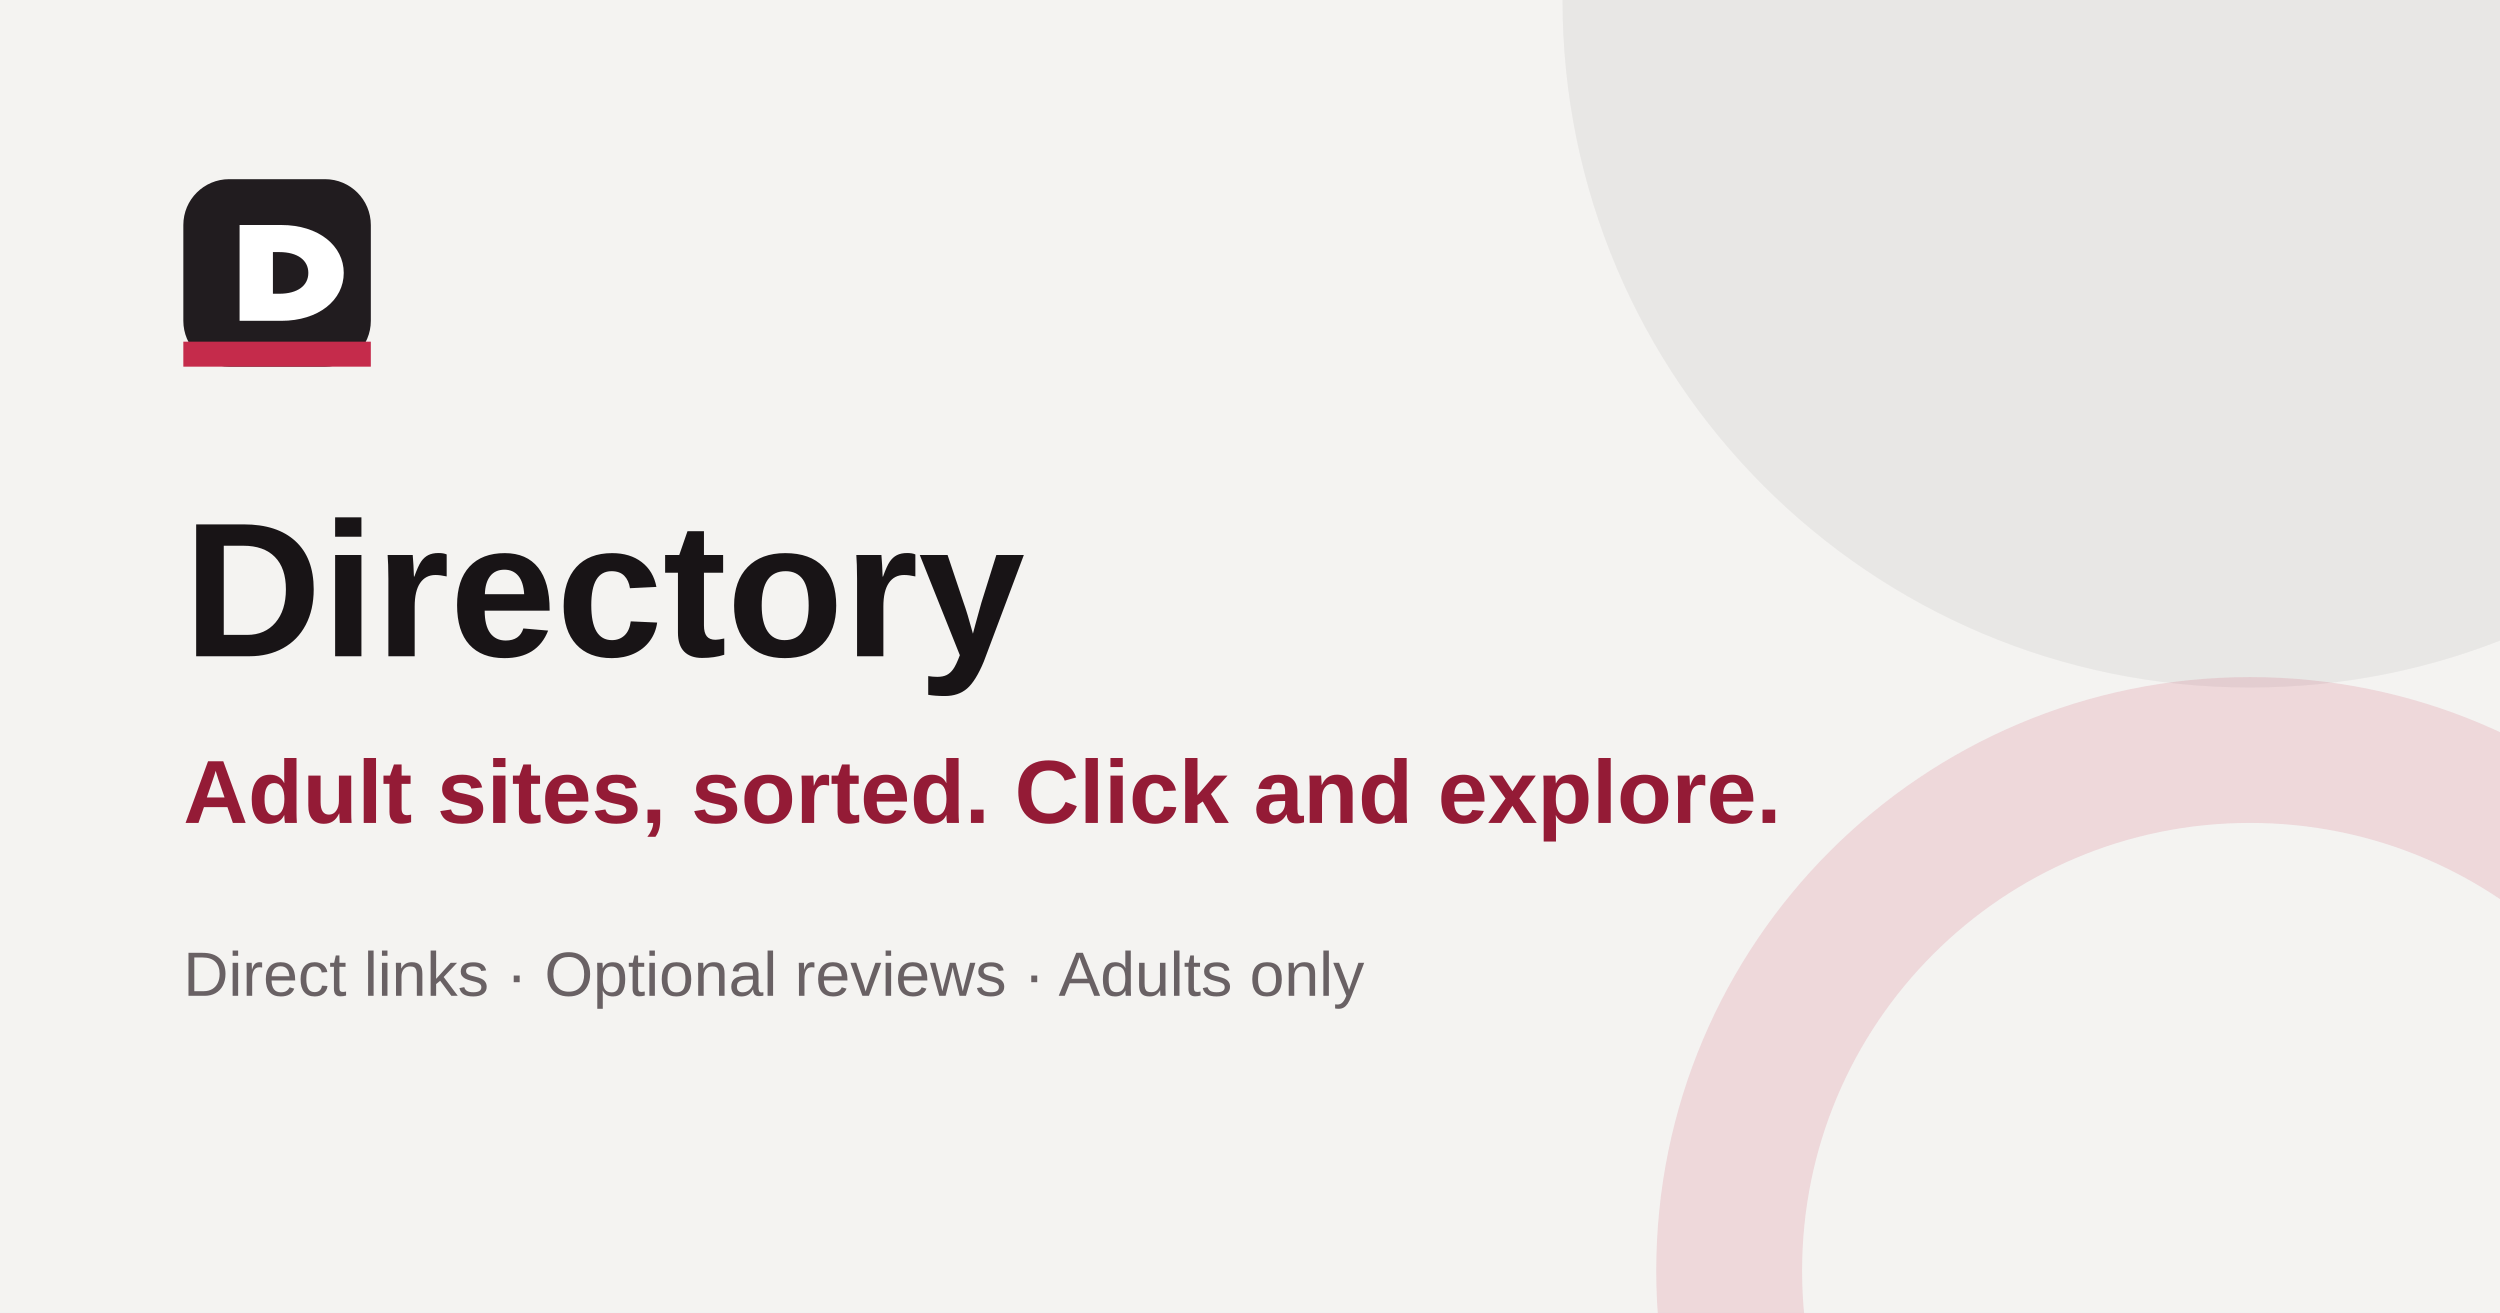
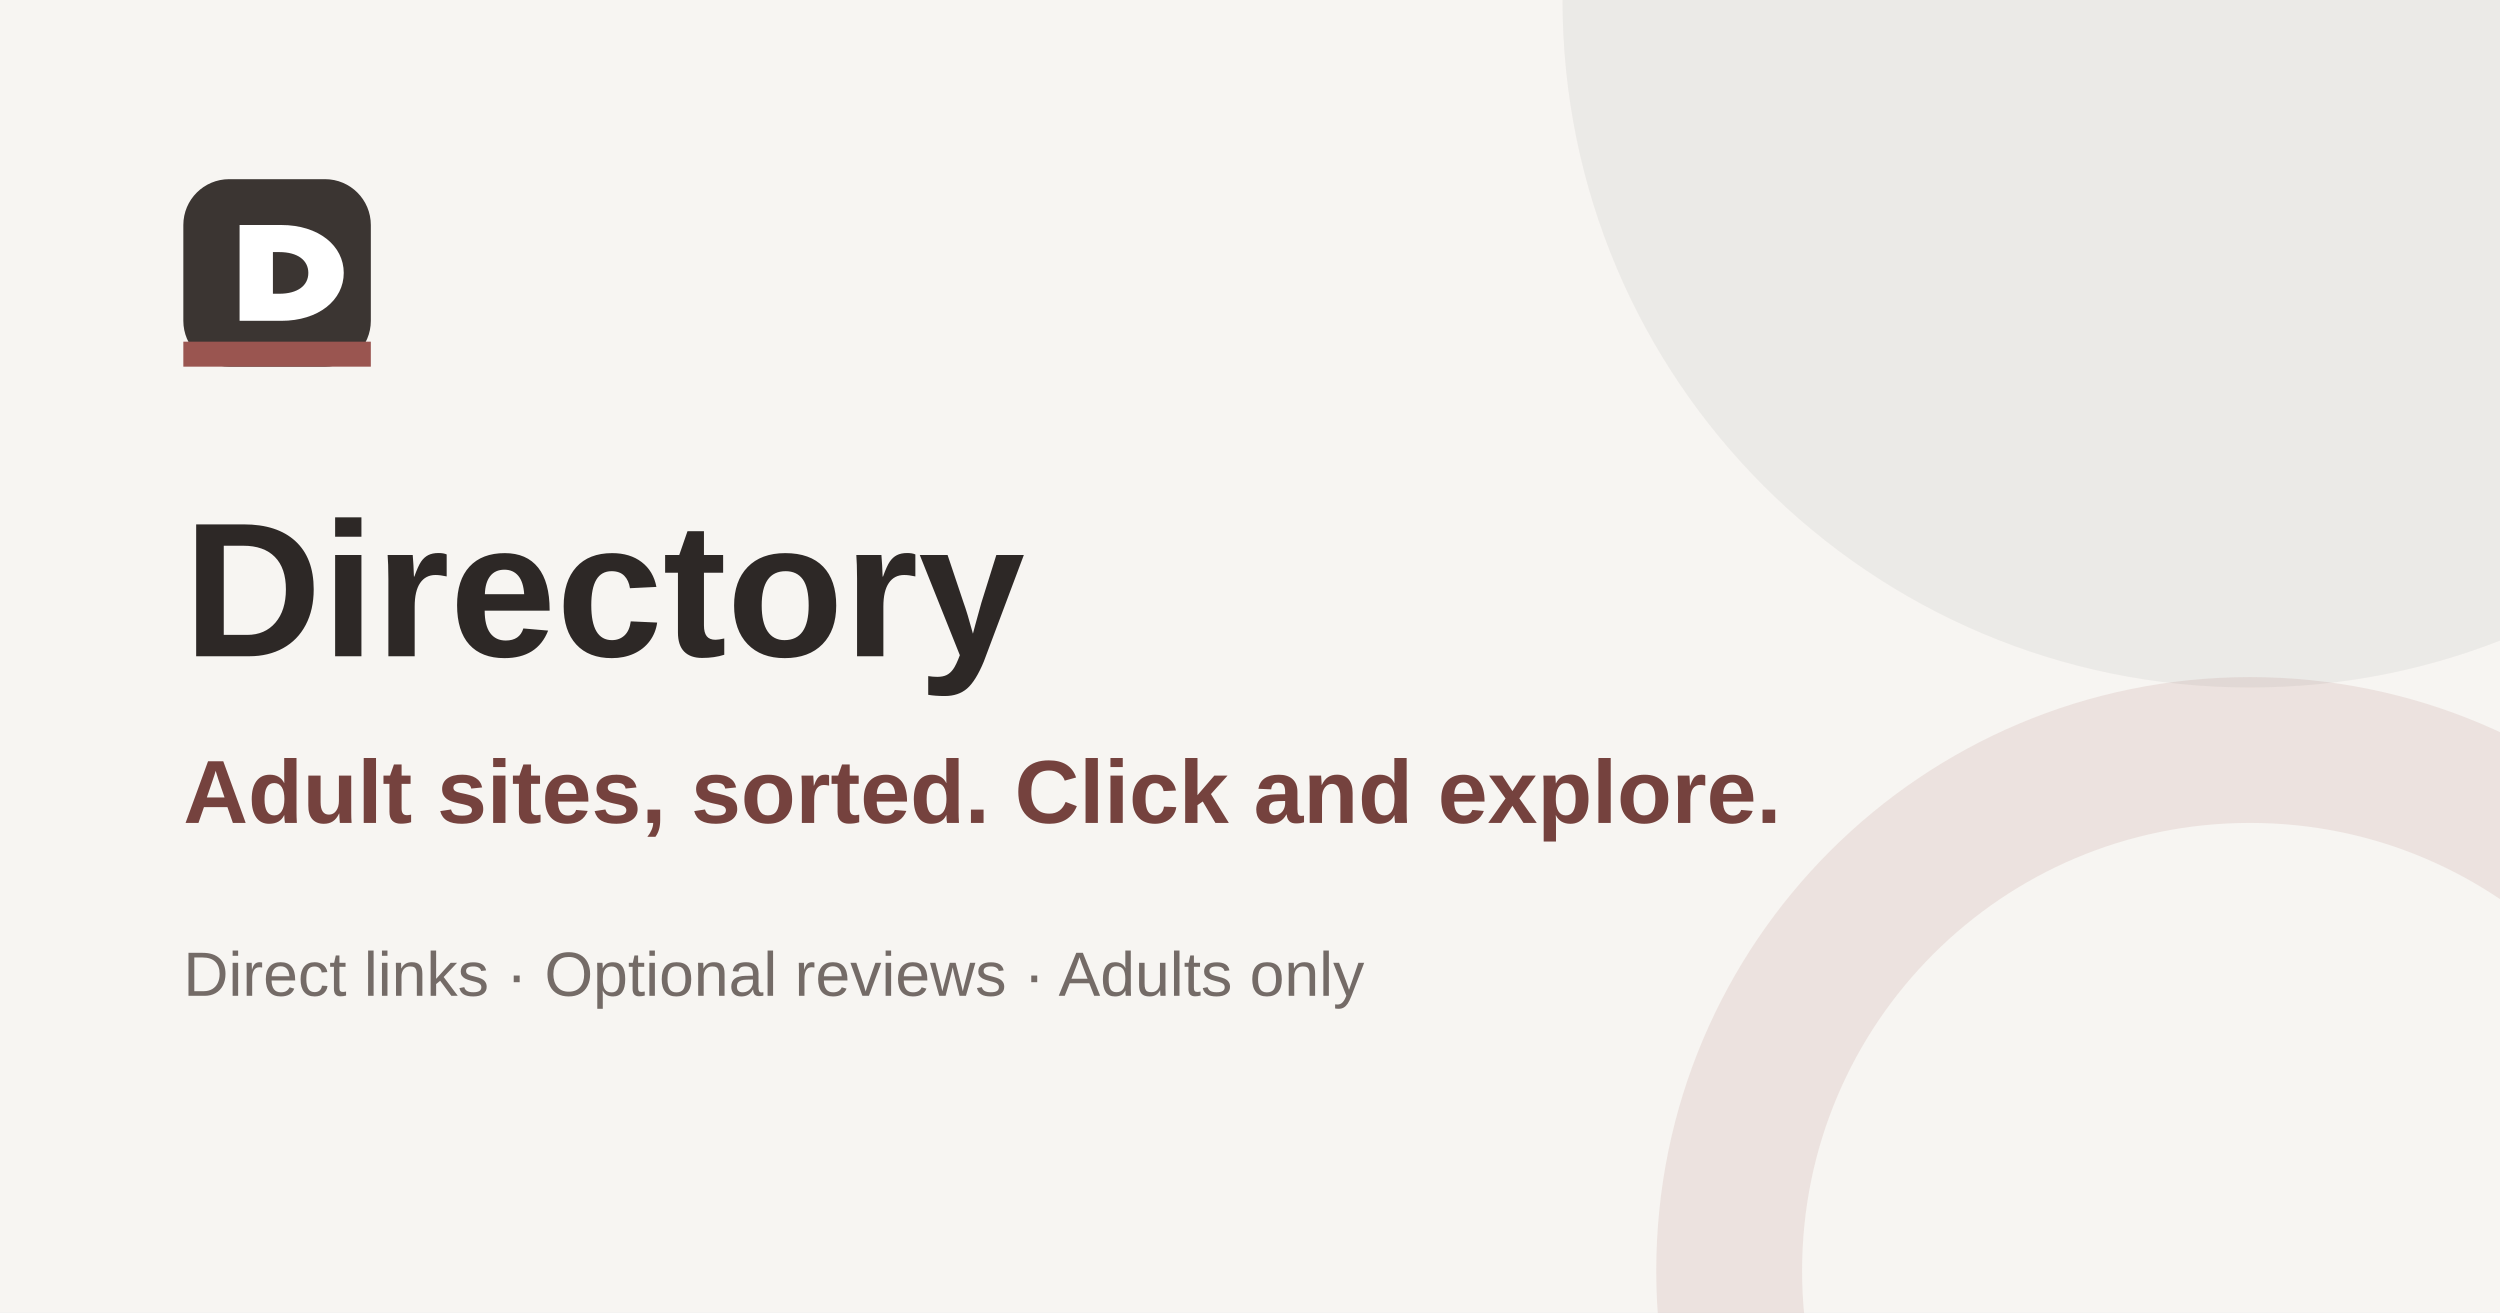
<svg xmlns="http://www.w3.org/2000/svg" viewBox="0 0 1200 630">
-   <rect width="1200" height="630" fill="#f4f3f1" />
-   <circle cx="1080" cy="0" r="330" fill="#211c1f" opacity=".06" />
-   <circle cx="1080" cy="610" r="250" fill="none" stroke="#c52b4b" stroke-width="70" opacity=".14" />
-   <rect x="88" y="86" width="90" height="90" rx="22" fill="#211c1f" />
-   <rect x="88" y="164" width="90" height="12" fill="#c52b4b" />
+   <rect width="1200" height="630" fill="#f7f5f2" />
+   <circle cx="1080" cy="0" r="330" fill="#3b3532" opacity=".06" />
+   <circle cx="1080" cy="610" r="250" fill="none" stroke="#9a5550" stroke-width="70" opacity=".12" />
+   <rect x="88" y="86" width="90" height="90" rx="22" fill="#3b3532" />
+   <rect x="88" y="164" width="90" height="12" fill="#9a5550" />
  <path d="M115 108h20c18 0 30 10 30 23s-12 23-30 23h-20v-46Zm19 33c9 0 14-4 14-10s-5-10-14-10h-3v20h3Z" fill="#ffffff" />
-   <text x="88" y="315" fill="#181416" font-family="Arial, sans-serif" font-size="92" font-weight="700">Directory</text>
-   <text x="88" y="395" fill="#941b36" font-family="Arial, sans-serif" font-size="43" font-weight="700">Adult sites, sorted. Click and explore.</text>
-   <text x="88" y="478" fill="#696164" font-family="Arial, sans-serif" font-size="30">Direct links · Optional reviews · Adults only</text>
+   <text x="88" y="315" fill="#2d2826" font-family="Arial, sans-serif" font-size="92" font-weight="700">Directory</text>
+   <text x="88" y="395" fill="#75423e" font-family="Arial, sans-serif" font-size="43" font-weight="700">Adult sites, sorted. Click and explore.</text>
+   <text x="88" y="478" fill="#746b67" font-family="Arial, sans-serif" font-size="30">Direct links · Optional reviews · Adults only</text>
</svg>
